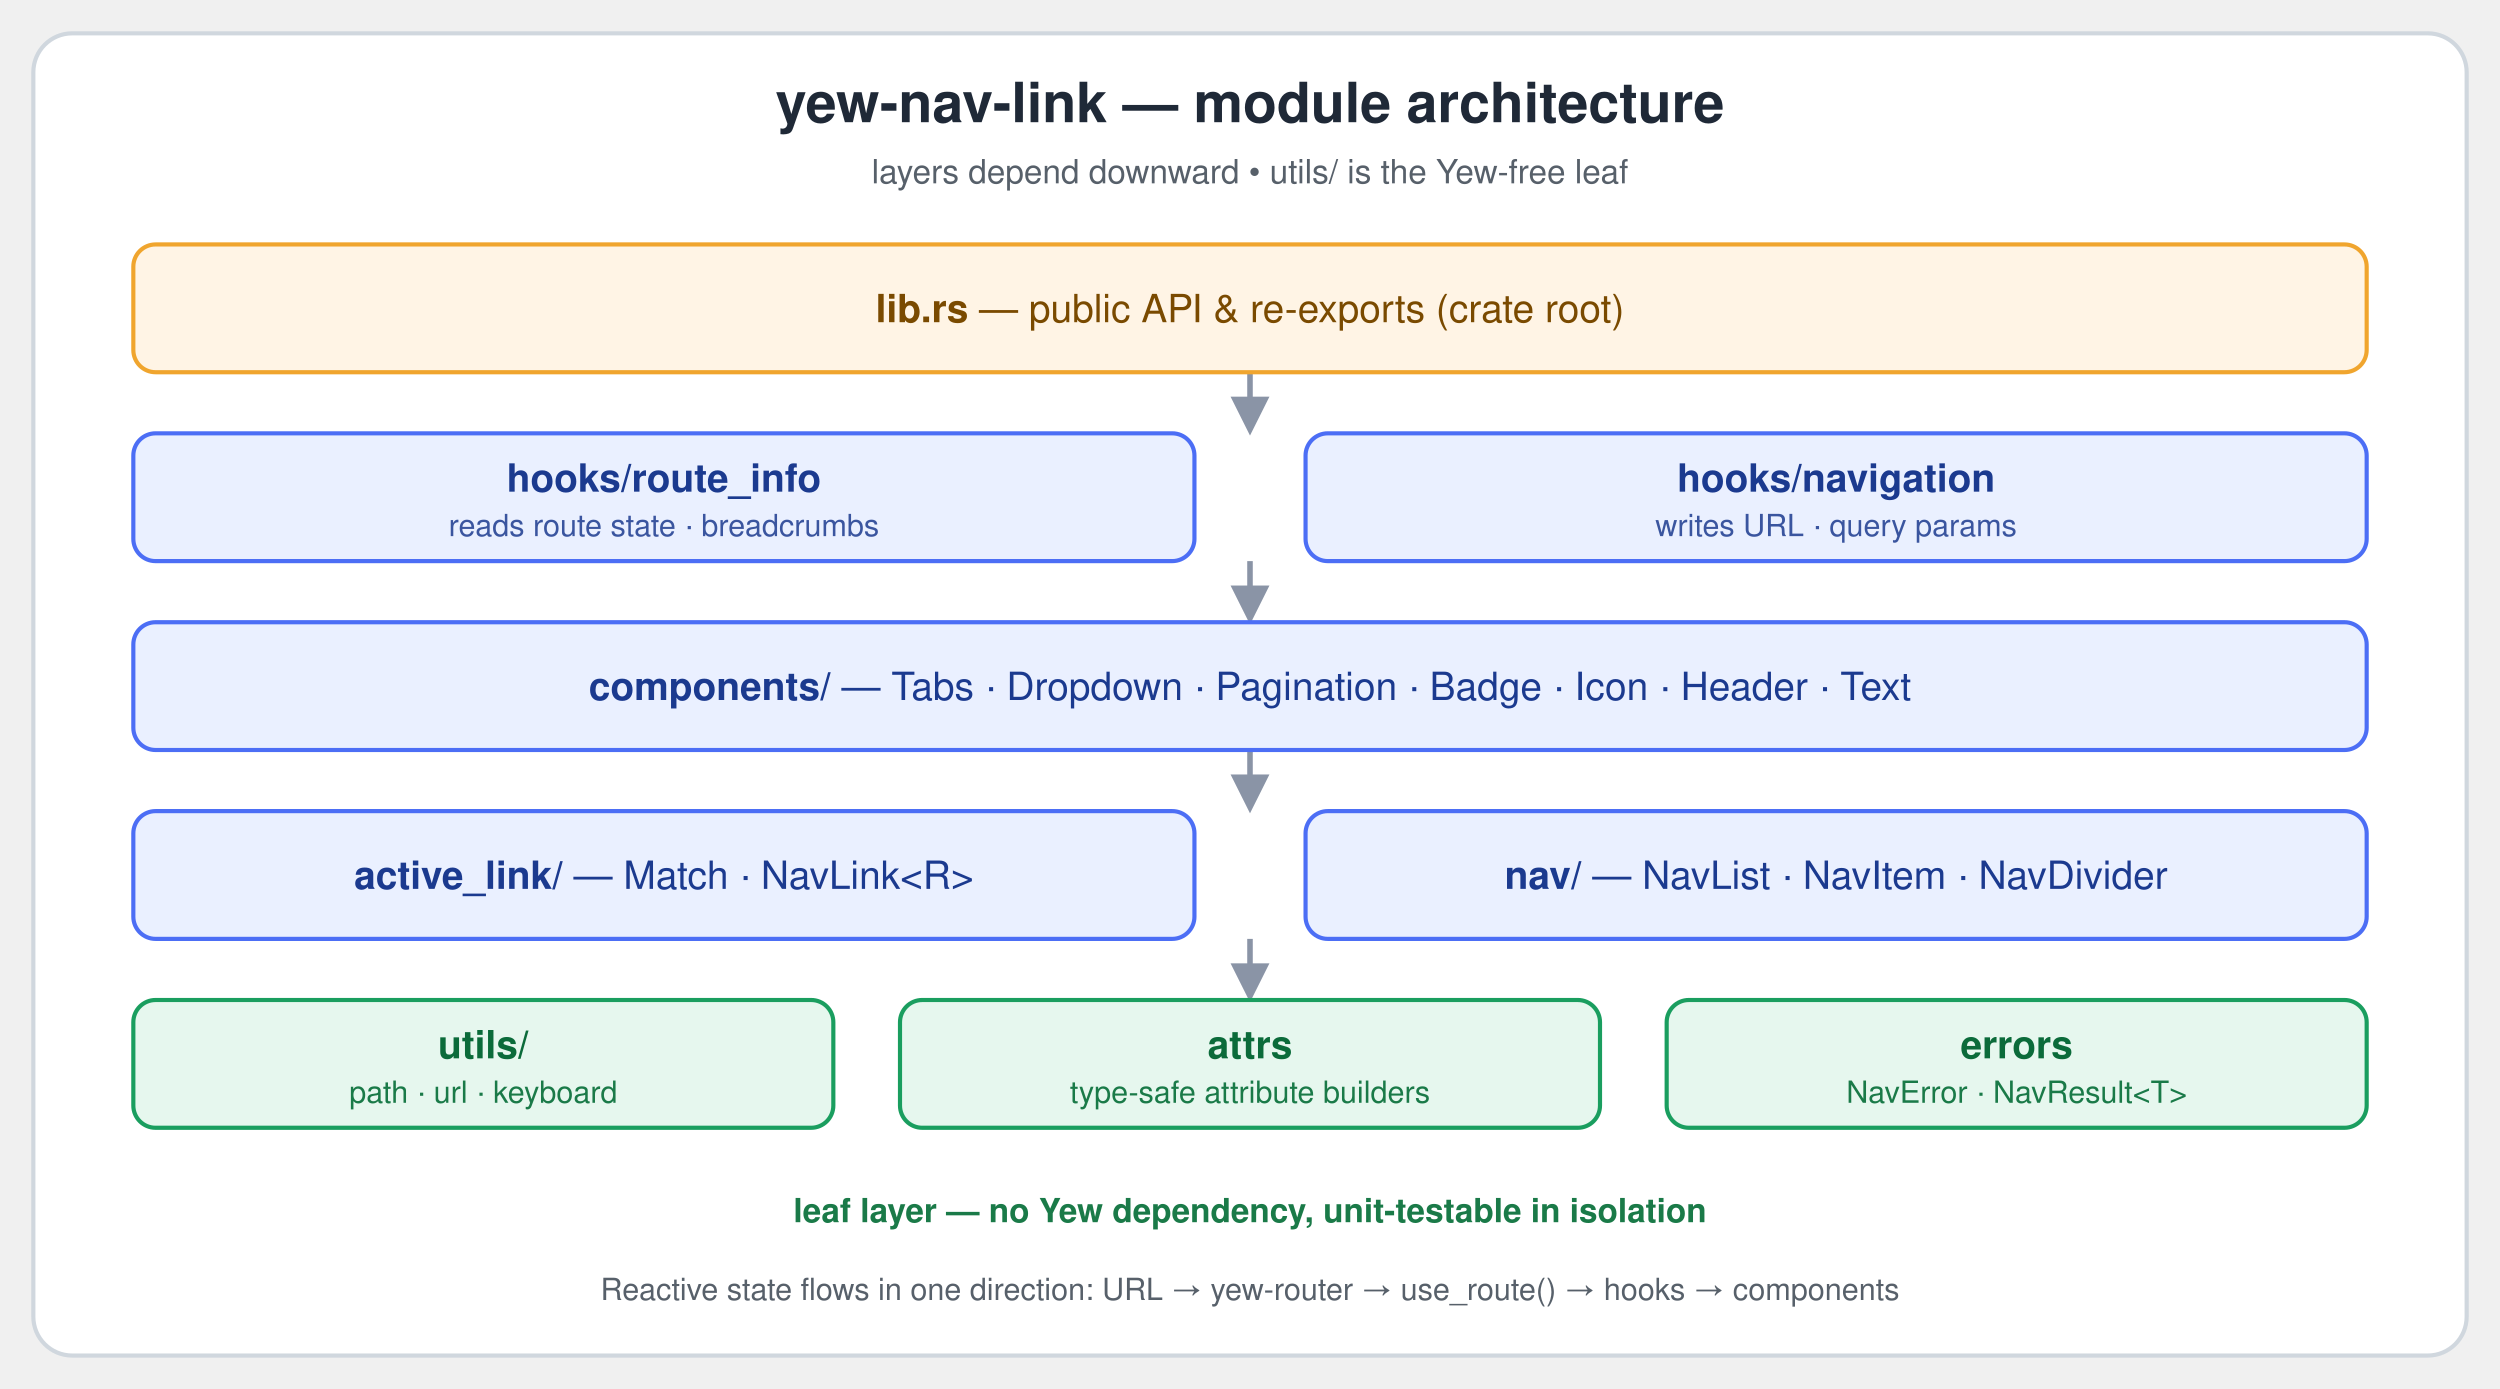
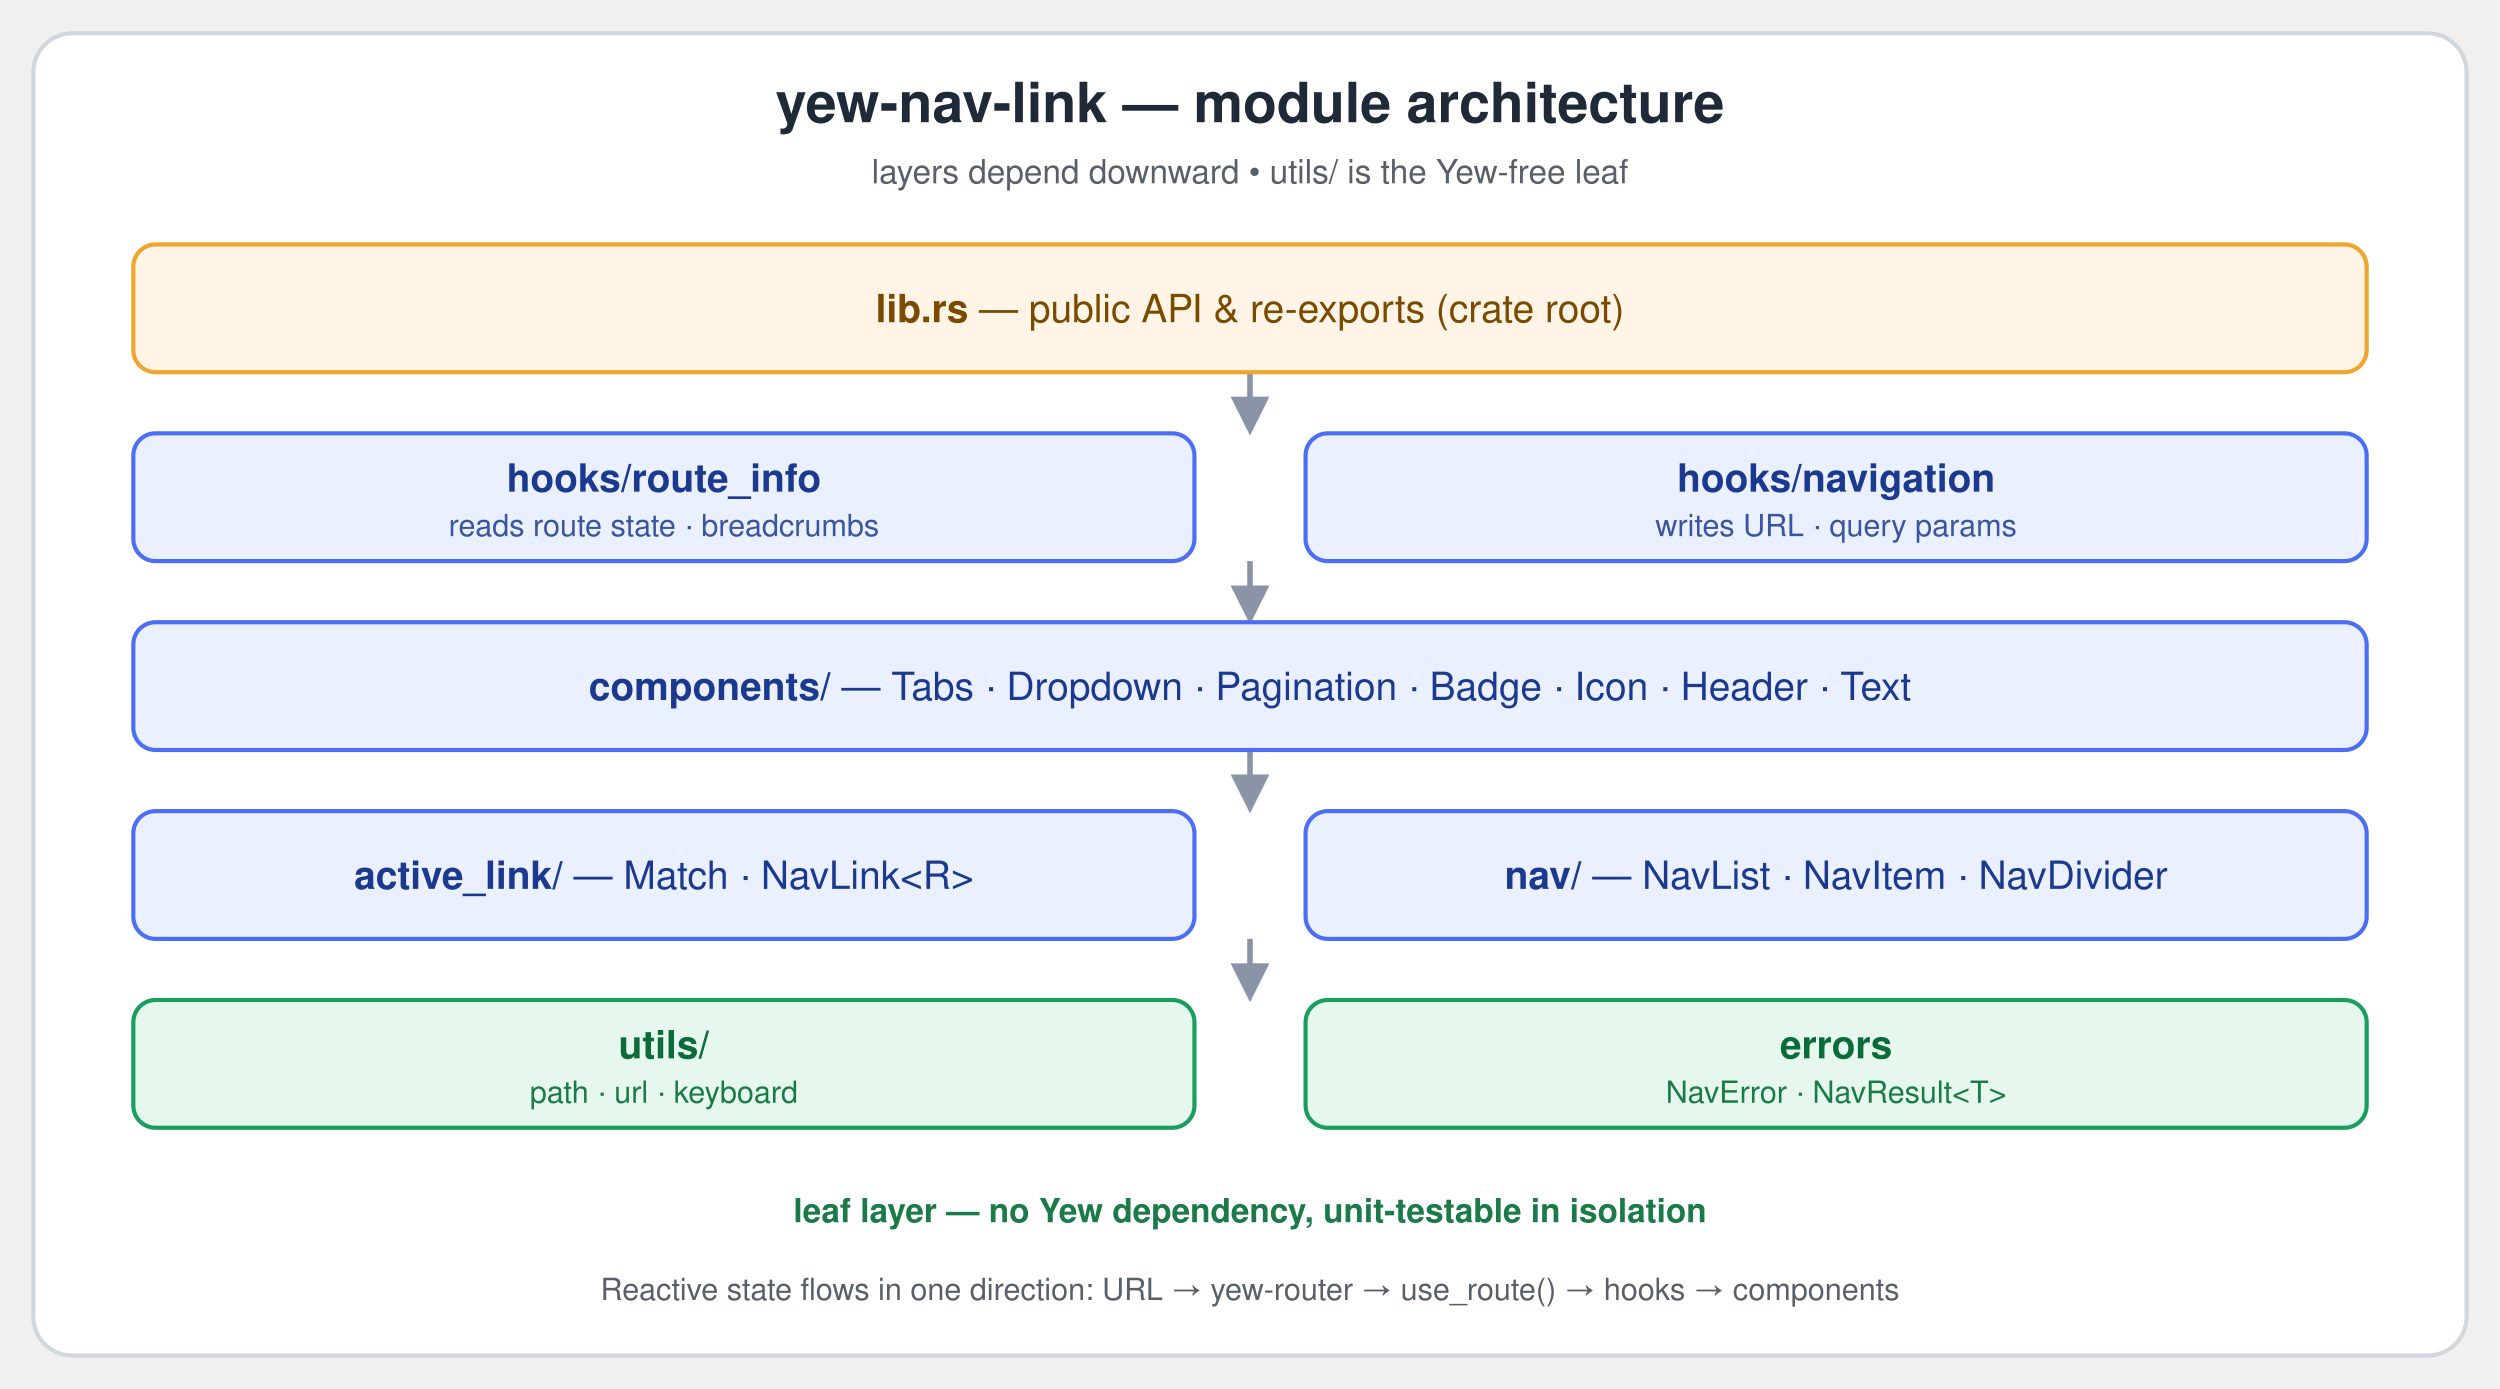
<svg xmlns="http://www.w3.org/2000/svg" viewBox="0 0 900 500" width="900" height="500" role="img" aria-labelledby="title desc" font-family="'Segoe UI', Helvetica, Arial, sans-serif">
  <defs>
    <marker id="arr" viewBox="0 0 10 10" refX="8" refY="5" markerWidth="7" markerHeight="7" orient="auto">
      <path d="M0,0 L10,5 L0,10 z" fill="#8a94a6" />
    </marker>
  </defs>
  <rect x="12" y="12" width="876" height="476" rx="14" fill="#ffffff" stroke="#d0d7de" stroke-width="1.5" />
  <text x="450" y="44" text-anchor="middle" font-size="20" font-weight="700" fill="#1f2937">yew-nav-link — module architecture</text>
  <text x="450" y="66" text-anchor="middle" font-size="12" fill="#57606a">layers depend downward • utils/ is the Yew-free leaf</text>
  <g stroke="#8a94a6" stroke-width="2">
    <line x1="450" y1="134" x2="450" y2="154" marker-end="url(#arr)" />
    <line x1="450" y1="202" x2="450" y2="222" marker-end="url(#arr)" />
    <line x1="450" y1="270" x2="450" y2="290" marker-end="url(#arr)" />
    <line x1="450" y1="338" x2="450" y2="358" marker-end="url(#arr)" />
  </g>
  <rect x="48" y="88" width="804" height="46" rx="8" fill="#fff4e5" stroke="#f0a52e" stroke-width="1.5" />
  <text x="450" y="116" text-anchor="middle" font-size="14" fill="#7a4a00">
    <tspan font-weight="700">lib.rs</tspan> — public API &amp; re-exports (crate root)</text>
  <rect x="48" y="156" width="382" height="46" rx="8" fill="#eaf0ff" stroke="#4c6ef5" stroke-width="1.5" />
  <text x="239" y="177" text-anchor="middle" font-size="14" fill="#1b3a8f">
    <tspan font-weight="700">hooks/route_info</tspan>
  </text>
  <text x="239" y="193" text-anchor="middle" font-size="11" fill="#3a559f">reads route state · breadcrumbs</text>
  <rect x="470" y="156" width="382" height="46" rx="8" fill="#eaf0ff" stroke="#4c6ef5" stroke-width="1.5" />
  <text x="661" y="177" text-anchor="middle" font-size="14" fill="#1b3a8f">
    <tspan font-weight="700">hooks/navigation</tspan>
  </text>
  <text x="661" y="193" text-anchor="middle" font-size="11" fill="#3a559f">writes URL · query params</text>
  <rect x="48" y="224" width="804" height="46" rx="8" fill="#eaf0ff" stroke="#4c6ef5" stroke-width="1.5" />
  <text x="450" y="252" text-anchor="middle" font-size="14" fill="#1b3a8f">
    <tspan font-weight="700">components/</tspan> — Tabs · Dropdown · Pagination · Badge · Icon · Header · Text</text>
  <rect x="48" y="292" width="382" height="46" rx="8" fill="#eaf0ff" stroke="#4c6ef5" stroke-width="1.5" />
  <text x="239" y="320" text-anchor="middle" font-size="14" fill="#1b3a8f">
    <tspan font-weight="700">active_link/</tspan> — Match · NavLink&lt;R&gt;</text>
  <rect x="470" y="292" width="382" height="46" rx="8" fill="#eaf0ff" stroke="#4c6ef5" stroke-width="1.5" />
  <text x="661" y="320" text-anchor="middle" font-size="14" fill="#1b3a8f">
    <tspan font-weight="700">nav/</tspan> — NavList · NavItem · NavDivider</text>
-   <rect x="48" y="360" width="252" height="46" rx="8" fill="#e6f7ee" stroke="#1a9e5f" stroke-width="1.5" />
-   <text x="174" y="381" text-anchor="middle" font-size="14" fill="#0b6b3a">
+   <rect x="48" y="360" width="382" height="46" rx="8" fill="#e6f7ee" stroke="#1a9e5f" stroke-width="1.5" />
+   <text x="239" y="381" text-anchor="middle" font-size="14" fill="#0b6b3a">
    <tspan font-weight="700">utils/</tspan>
  </text>
-   <text x="174" y="397" text-anchor="middle" font-size="11" fill="#1a7a48">path · url · keyboard</text>
-   <rect x="324" y="360" width="252" height="46" rx="8" fill="#e6f7ee" stroke="#1a9e5f" stroke-width="1.5" />
-   <text x="450" y="381" text-anchor="middle" font-size="14" fill="#0b6b3a">
-     <tspan font-weight="700">attrs</tspan>
-   </text>
-   <text x="450" y="397" text-anchor="middle" font-size="11" fill="#1a7a48">type-safe attribute builders</text>
-   <rect x="600" y="360" width="252" height="46" rx="8" fill="#e6f7ee" stroke="#1a9e5f" stroke-width="1.5" />
-   <text x="726" y="381" text-anchor="middle" font-size="14" fill="#0b6b3a">
+   <text x="239" y="397" text-anchor="middle" font-size="11" fill="#1a7a48">path · url · keyboard</text>
+   <rect x="470" y="360" width="382" height="46" rx="8" fill="#e6f7ee" stroke="#1a9e5f" stroke-width="1.5" />
+   <text x="661" y="381" text-anchor="middle" font-size="14" fill="#0b6b3a">
    <tspan font-weight="700">errors</tspan>
  </text>
-   <text x="726" y="397" text-anchor="middle" font-size="11" fill="#1a7a48">NavError · NavResult&lt;T&gt;</text>
+   <text x="661" y="397" text-anchor="middle" font-size="11" fill="#1a7a48">NavError · NavResult&lt;T&gt;</text>
  <text x="450" y="440" text-anchor="middle" font-size="12" fill="#1a7a48" font-weight="600">leaf layer — no Yew dependency, unit-testable in isolation</text>
  <text x="450" y="468" text-anchor="middle" font-size="11" fill="#57606a">Reactive state flows in one direction: URL → yew-router → use_route() → hooks → components</text>
</svg>
